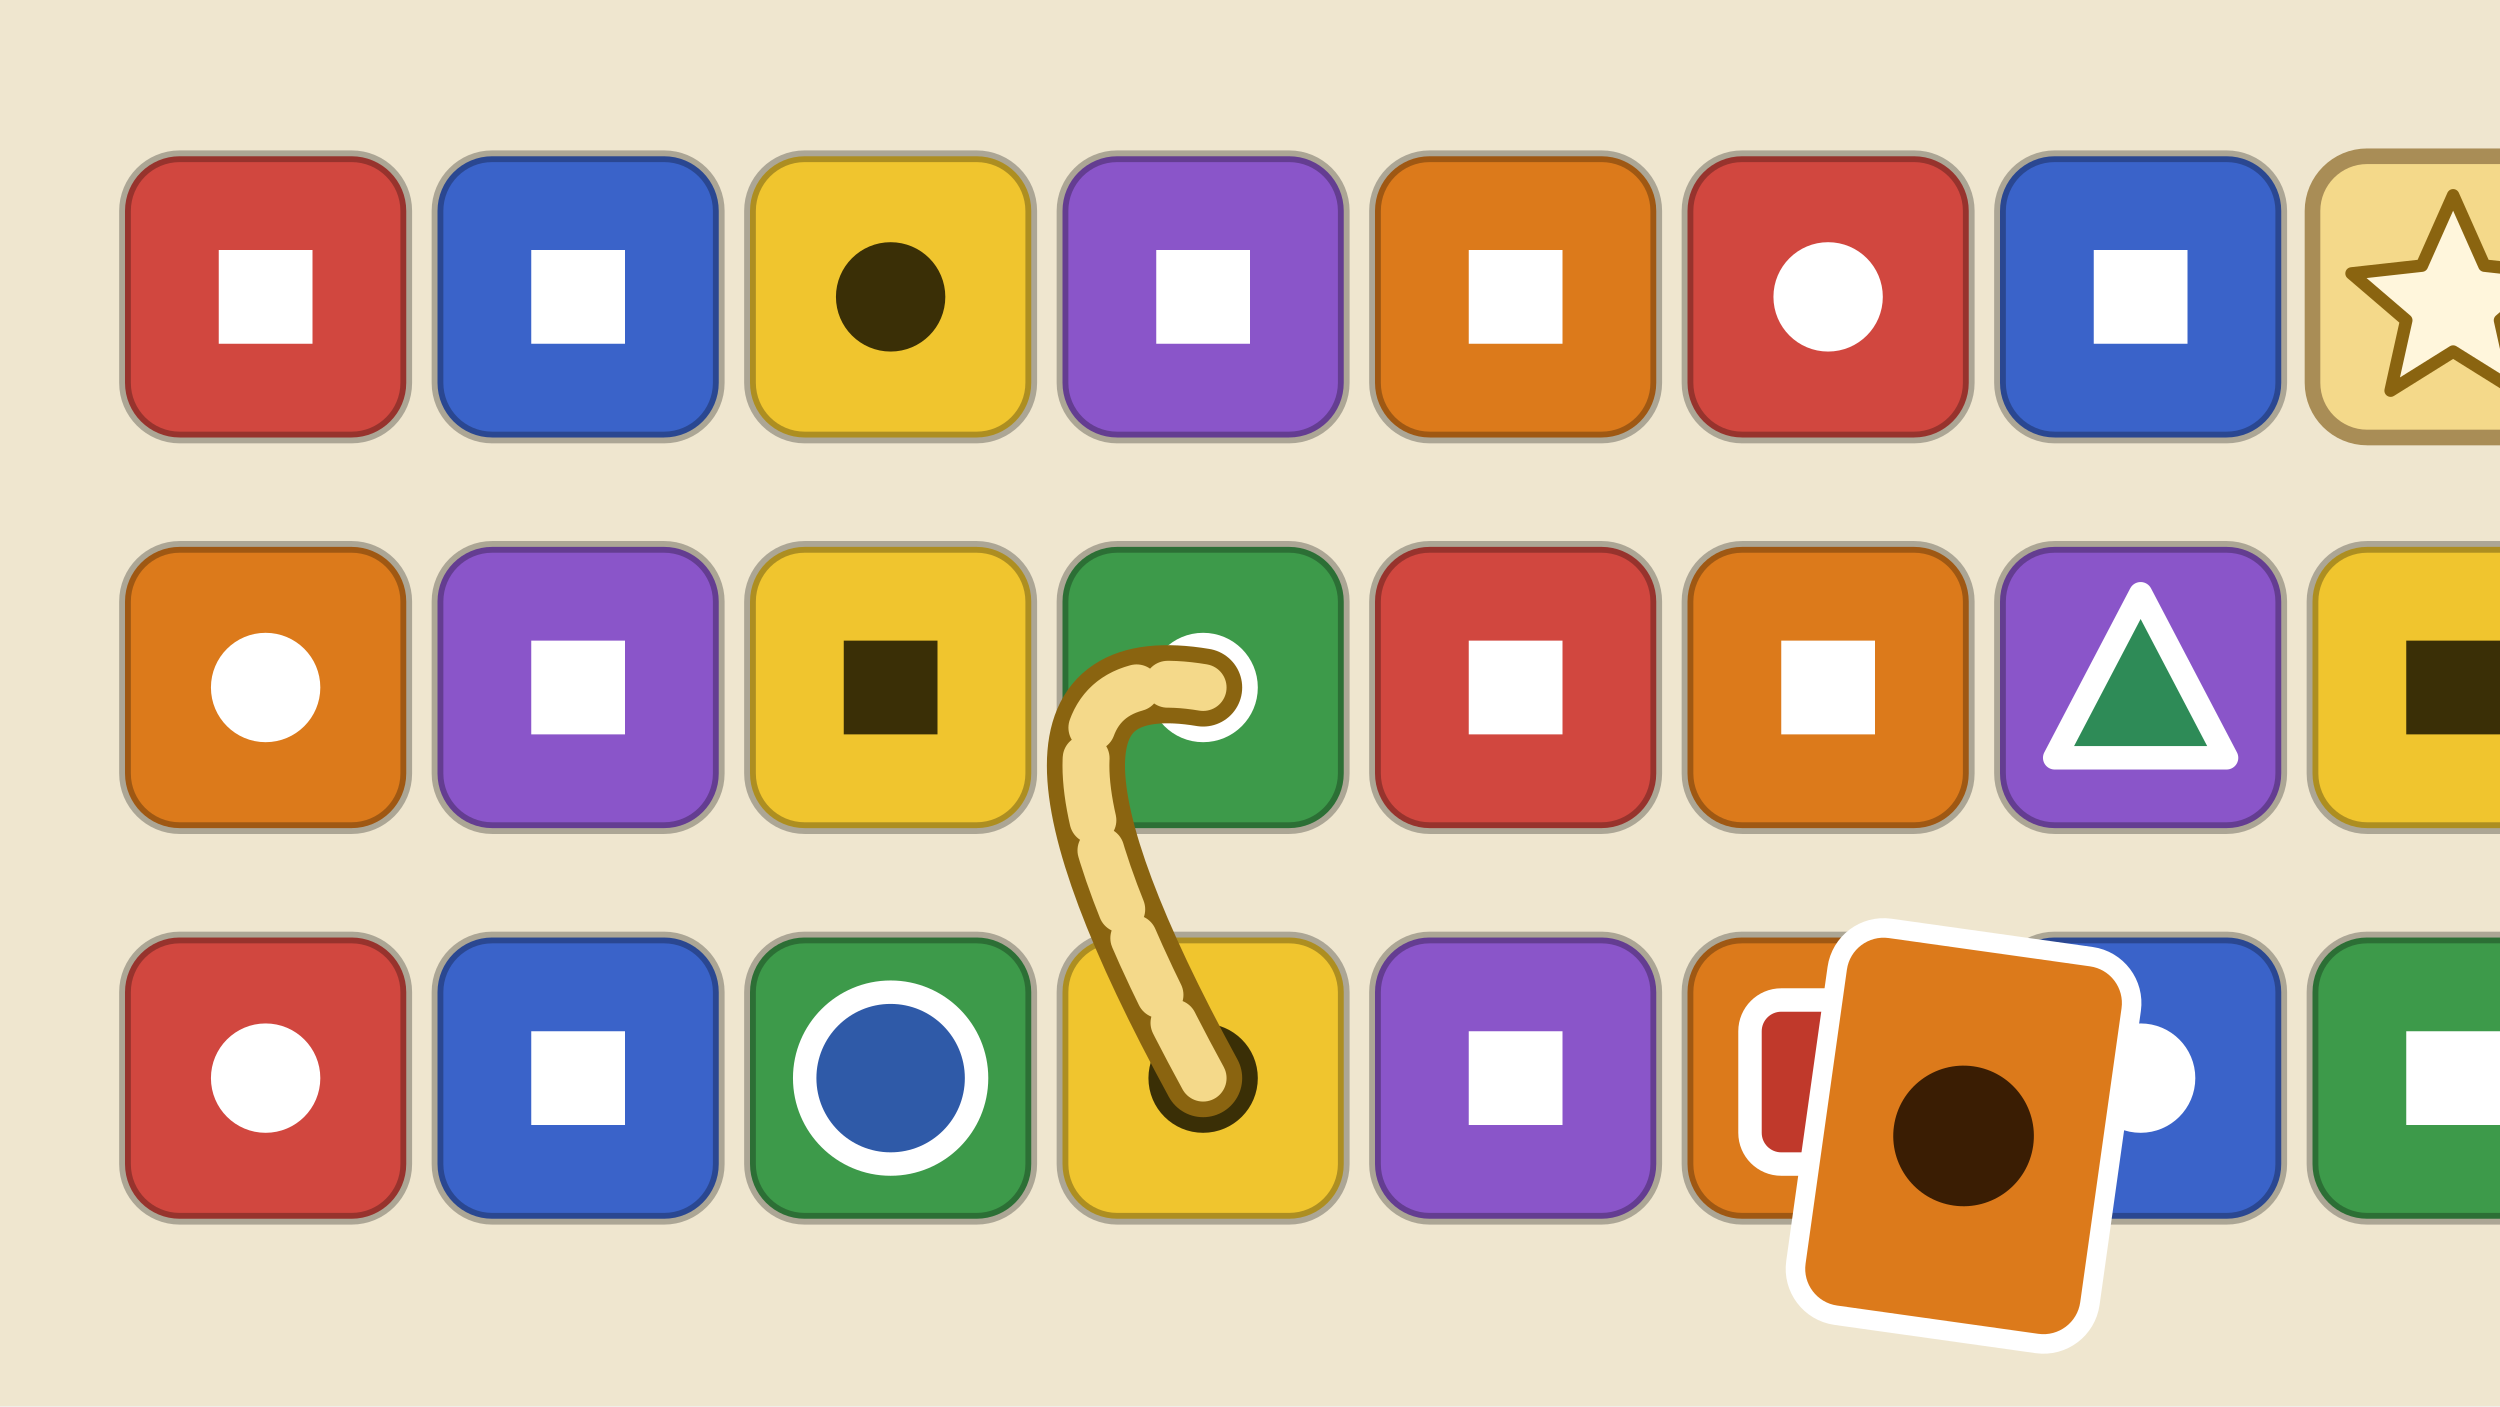
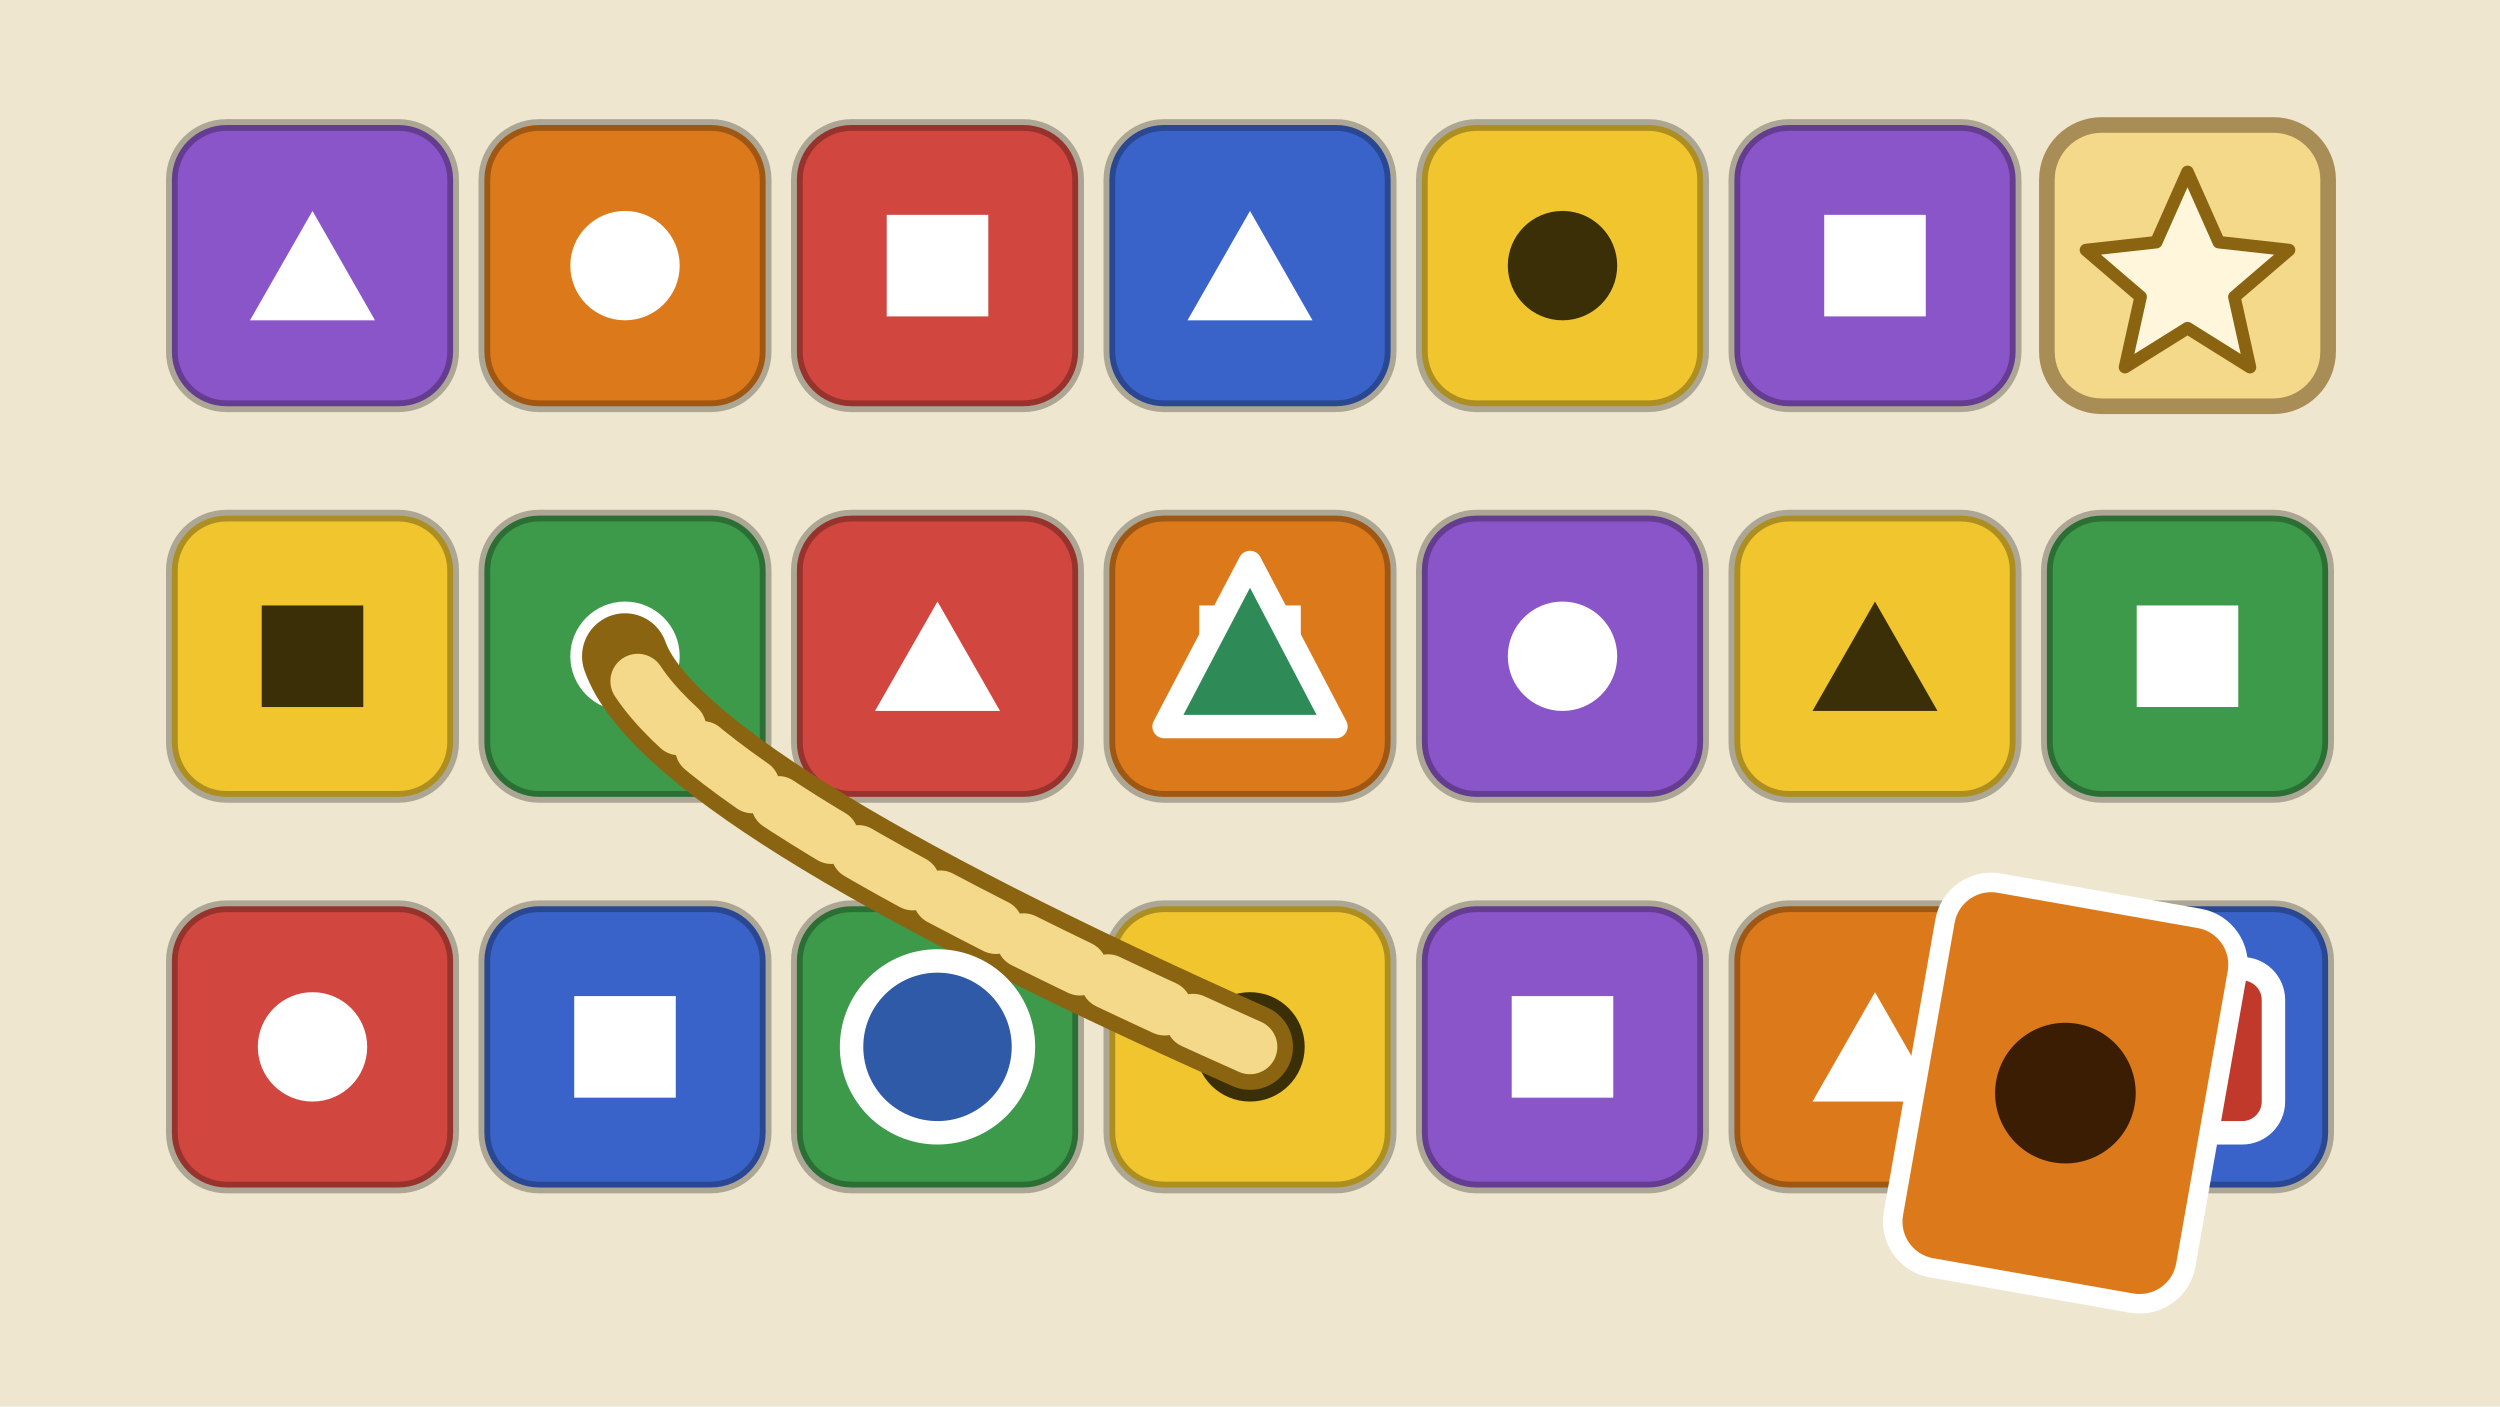
<svg xmlns="http://www.w3.org/2000/svg" width="320" height="180" viewBox="0 0 320 180">
  <rect width="320" height="180" fill="#efe6cf" />
-   <rect x="16" y="120" width="36" height="36" rx="7" fill="#d1473f" stroke="rgba(0,0,0,.28)" stroke-width="1.5" />
-   <circle cx="34" cy="138" r="7" fill="#fff" />
-   <rect x="56" y="120" width="36" height="36" rx="7" fill="#3a63c9" stroke="rgba(0,0,0,.28)" stroke-width="1.5" />
-   <rect x="68" y="132" width="12" height="12" fill="#fff" />
-   <rect x="96" y="120" width="36" height="36" rx="7" fill="#3d9a4a" stroke="rgba(0,0,0,.28)" stroke-width="1.5" />
-   <rect x="108" y="132" width="12" height="12" fill="#fff" />
-   <rect x="136" y="120" width="36" height="36" rx="7" fill="#f0c52e" stroke="rgba(0,0,0,.28)" stroke-width="1.5" />
-   <circle cx="154" cy="138" r="7" fill="#3a2f06" />
-   <rect x="176" y="120" width="36" height="36" rx="7" fill="#8a55c9" stroke="rgba(0,0,0,.28)" stroke-width="1.5" />
-   <rect x="188" y="132" width="12" height="12" fill="#fff" />
-   <rect x="216" y="120" width="36" height="36" rx="7" fill="#dc7a1b" stroke="rgba(0,0,0,.28)" stroke-width="1.5" />
-   <rect x="228" y="132" width="12" height="12" fill="#fff" />
-   <rect x="256" y="120" width="36" height="36" rx="7" fill="#3a63c9" stroke="rgba(0,0,0,.28)" stroke-width="1.5" />
-   <circle cx="274" cy="138" r="7" fill="#fff" />
-   <rect x="296" y="120" width="36" height="36" rx="7" fill="#3d9a4a" stroke="rgba(0,0,0,.28)" stroke-width="1.5" />
-   <rect x="308" y="132" width="12" height="12" fill="#fff" />
-   <rect x="296" y="70" width="36" height="36" rx="7" fill="#f0c52e" stroke="rgba(0,0,0,.28)" stroke-width="1.5" />
-   <rect x="308" y="82" width="12" height="12" fill="#3a2f06" />
-   <rect x="256" y="70" width="36" height="36" rx="7" fill="#8a55c9" stroke="rgba(0,0,0,.28)" stroke-width="1.5" />
-   <circle cx="274" cy="88" r="7" fill="#fff" />
-   <rect x="216" y="70" width="36" height="36" rx="7" fill="#dc7a1b" stroke="rgba(0,0,0,.28)" stroke-width="1.5" />
-   <rect x="228" y="82" width="12" height="12" fill="#fff" />
-   <rect x="176" y="70" width="36" height="36" rx="7" fill="#d1473f" stroke="rgba(0,0,0,.28)" stroke-width="1.5" />
-   <rect x="188" y="82" width="12" height="12" fill="#fff" />
-   <rect x="136" y="70" width="36" height="36" rx="7" fill="#3d9a4a" stroke="rgba(0,0,0,.28)" stroke-width="1.5" />
-   <circle cx="154" cy="88" r="7" fill="#fff" />
-   <rect x="96" y="70" width="36" height="36" rx="7" fill="#f0c52e" stroke="rgba(0,0,0,.28)" stroke-width="1.5" />
-   <rect x="108" y="82" width="12" height="12" fill="#3a2f06" />
-   <rect x="56" y="70" width="36" height="36" rx="7" fill="#8a55c9" stroke="rgba(0,0,0,.28)" stroke-width="1.5" />
-   <rect x="68" y="82" width="12" height="12" fill="#fff" />
-   <rect x="16" y="70" width="36" height="36" rx="7" fill="#dc7a1b" stroke="rgba(0,0,0,.28)" stroke-width="1.5" />
-   <circle cx="34" cy="88" r="7" fill="#fff" />
-   <rect x="16" y="20" width="36" height="36" rx="7" fill="#d1473f" stroke="rgba(0,0,0,.28)" stroke-width="1.5" />
-   <rect x="28" y="32" width="12" height="12" fill="#fff" />
-   <rect x="56" y="20" width="36" height="36" rx="7" fill="#3a63c9" stroke="rgba(0,0,0,.28)" stroke-width="1.5" />
-   <rect x="68" y="32" width="12" height="12" fill="#fff" />
-   <rect x="96" y="20" width="36" height="36" rx="7" fill="#f0c52e" stroke="rgba(0,0,0,.28)" stroke-width="1.5" />
-   <circle cx="114" cy="38" r="7" fill="#3a2f06" />
-   <rect x="136" y="20" width="36" height="36" rx="7" fill="#8a55c9" stroke="rgba(0,0,0,.28)" stroke-width="1.5" />
-   <rect x="148" y="32" width="12" height="12" fill="#fff" />
-   <rect x="176" y="20" width="36" height="36" rx="7" fill="#dc7a1b" stroke="rgba(0,0,0,.28)" stroke-width="1.5" />
-   <rect x="188" y="32" width="12" height="12" fill="#fff" />
-   <rect x="216" y="20" width="36" height="36" rx="7" fill="#d1473f" stroke="rgba(0,0,0,.28)" stroke-width="1.5" />
-   <circle cx="234" cy="38" r="7" fill="#fff" />
-   <rect x="256" y="20" width="36" height="36" rx="7" fill="#3a63c9" stroke="rgba(0,0,0,.28)" stroke-width="1.5" />
-   <rect x="268" y="32" width="12" height="12" fill="#fff" />
-   <rect x="296" y="20" width="36" height="36" rx="7" fill="#3d9a4a" stroke="rgba(0,0,0,.28)" stroke-width="1.5" />
-   <rect x="308" y="32" width="12" height="12" fill="#fff" />
-   <path d="M154 138Q124 83 154 88" fill="none" stroke="#8a6410" stroke-width="10" stroke-linecap="round" />
-   <path d="M154 138Q124 83 154 88" fill="none" stroke="#f4d98a" stroke-width="6" stroke-linecap="round" stroke-dasharray="8 4" />
-   <circle cx="114" cy="138" r="11" fill="#2f5aa8" stroke="#fff" stroke-width="3" />
-   <rect x="224" y="128" width="21" height="21" rx="4" fill="#c0392b" stroke="#fff" stroke-width="3" />
-   <polygon points="274,76 285,97 263,97" fill="#2e8b57" stroke="#fff" stroke-width="3" stroke-linejoin="round" />
-   <rect x="296" y="20" width="36" height="36" rx="7" fill="#f4d98a" stroke="#a98d56" stroke-width="2" />
-   <path d="M314 25l4 9 9 1-7 6 2 9-8-5-8 5 2-9-7-6 9-1z" fill="#fff6dc" stroke="#8a6410" stroke-width="1.6" stroke-linejoin="round" />
-   <g transform="translate(236 118) rotate(8)">
+   <rect x="22" y="116" width="36" height="36" rx="7" fill="#d1473f" stroke="rgba(0,0,0,.28)" stroke-width="1.5" />
+   <circle cx="40" cy="134" r="7" fill="#fff" />
+   <rect x="62" y="116" width="36" height="36" rx="7" fill="#3a63c9" stroke="rgba(0,0,0,.28)" stroke-width="1.5" />
+   <rect x="73.5" y="127.5" width="13" height="13" fill="#fff" />
+   <rect x="102" y="116" width="36" height="36" rx="7" fill="#3d9a4a" stroke="rgba(0,0,0,.28)" stroke-width="1.5" />
+   <path d="M120 127 l8 14 h-16z" fill="#fff" />
+   <rect x="142" y="116" width="36" height="36" rx="7" fill="#f0c52e" stroke="rgba(0,0,0,.28)" stroke-width="1.5" />
+   <circle cx="160" cy="134" r="7" fill="#3a2f06" />
+   <rect x="182" y="116" width="36" height="36" rx="7" fill="#8a55c9" stroke="rgba(0,0,0,.28)" stroke-width="1.5" />
+   <rect x="193.5" y="127.5" width="13" height="13" fill="#fff" />
+   <rect x="222" y="116" width="36" height="36" rx="7" fill="#dc7a1b" stroke="rgba(0,0,0,.28)" stroke-width="1.5" />
+   <path d="M240 127 l8 14 h-16z" fill="#fff" />
+   <rect x="262" y="116" width="36" height="36" rx="7" fill="#3a63c9" stroke="rgba(0,0,0,.28)" stroke-width="1.5" />
+   <circle cx="280" cy="134" r="7" fill="#fff" />
+   <rect x="262" y="66" width="36" height="36" rx="7" fill="#3d9a4a" stroke="rgba(0,0,0,.28)" stroke-width="1.5" />
+   <rect x="273.5" y="77.5" width="13" height="13" fill="#fff" />
+   <rect x="222" y="66" width="36" height="36" rx="7" fill="#f0c52e" stroke="rgba(0,0,0,.28)" stroke-width="1.5" />
+   <path d="M240 77 l8 14 h-16z" fill="#3a2f06" />
+   <rect x="182" y="66" width="36" height="36" rx="7" fill="#8a55c9" stroke="rgba(0,0,0,.28)" stroke-width="1.5" />
+   <circle cx="200" cy="84" r="7" fill="#fff" />
+   <rect x="142" y="66" width="36" height="36" rx="7" fill="#dc7a1b" stroke="rgba(0,0,0,.28)" stroke-width="1.5" />
+   <rect x="153.5" y="77.5" width="13" height="13" fill="#fff" />
+   <rect x="102" y="66" width="36" height="36" rx="7" fill="#d1473f" stroke="rgba(0,0,0,.28)" stroke-width="1.5" />
+   <path d="M120 77 l8 14 h-16z" fill="#fff" />
+   <rect x="62" y="66" width="36" height="36" rx="7" fill="#3d9a4a" stroke="rgba(0,0,0,.28)" stroke-width="1.5" />
+   <circle cx="80" cy="84" r="7" fill="#fff" />
+   <rect x="22" y="66" width="36" height="36" rx="7" fill="#f0c52e" stroke="rgba(0,0,0,.28)" stroke-width="1.5" />
+   <rect x="33.5" y="77.5" width="13" height="13" fill="#3a2f06" />
+   <rect x="22" y="16" width="36" height="36" rx="7" fill="#8a55c9" stroke="rgba(0,0,0,.28)" stroke-width="1.5" />
+   <path d="M40 27 l8 14 h-16z" fill="#fff" />
+   <rect x="62" y="16" width="36" height="36" rx="7" fill="#dc7a1b" stroke="rgba(0,0,0,.28)" stroke-width="1.5" />
+   <circle cx="80" cy="34" r="7" fill="#fff" />
+   <rect x="102" y="16" width="36" height="36" rx="7" fill="#d1473f" stroke="rgba(0,0,0,.28)" stroke-width="1.5" />
+   <rect x="113.5" y="27.5" width="13" height="13" fill="#fff" />
+   <rect x="142" y="16" width="36" height="36" rx="7" fill="#3a63c9" stroke="rgba(0,0,0,.28)" stroke-width="1.5" />
+   <path d="M160 27 l8 14 h-16z" fill="#fff" />
+   <rect x="182" y="16" width="36" height="36" rx="7" fill="#f0c52e" stroke="rgba(0,0,0,.28)" stroke-width="1.5" />
+   <circle cx="200" cy="34" r="7" fill="#3a2f06" />
+   <rect x="222" y="16" width="36" height="36" rx="7" fill="#8a55c9" stroke="rgba(0,0,0,.28)" stroke-width="1.5" />
+   <rect x="233.5" y="27.5" width="13" height="13" fill="#fff" />
+   <rect x="262" y="16" width="36" height="36" rx="7" fill="#f4d98a" stroke="#a98d56" stroke-width="2" />
+   <path d="M280 22l4 9 9 1-7 6 2 9-8-5-8 5 2-9-7-6 9-1z" fill="#fff6dc" stroke="#8a6410" stroke-width="1.6" stroke-linejoin="round" />
+   <path d="M160 134Q86 101 80 84" fill="none" stroke="#8a6410" stroke-width="11" stroke-linecap="round" />
+   <path d="M160 134Q86 101 80 84" fill="none" stroke="#f4d98a" stroke-width="7" stroke-linecap="round" stroke-dasharray="8 4" />
+   <circle cx="120" cy="134" r="11" fill="#2f5aa8" stroke="#fff" stroke-width="3" />
+   <rect x="270" y="124" width="21" height="21" rx="4" fill="#c0392b" stroke="#fff" stroke-width="3" />
+   <polygon points="160,72 171,93 149,93" fill="#2e8b57" stroke="#fff" stroke-width="3" stroke-linejoin="round" />
+   <g transform="translate(250 112) rotate(10)">
    <rect width="38" height="50" rx="6" fill="#dc7a1b" stroke="#fff" stroke-width="2.5" />
    <circle cx="19" cy="25" r="9" fill="#3a1d03" />
  </g>
</svg>
